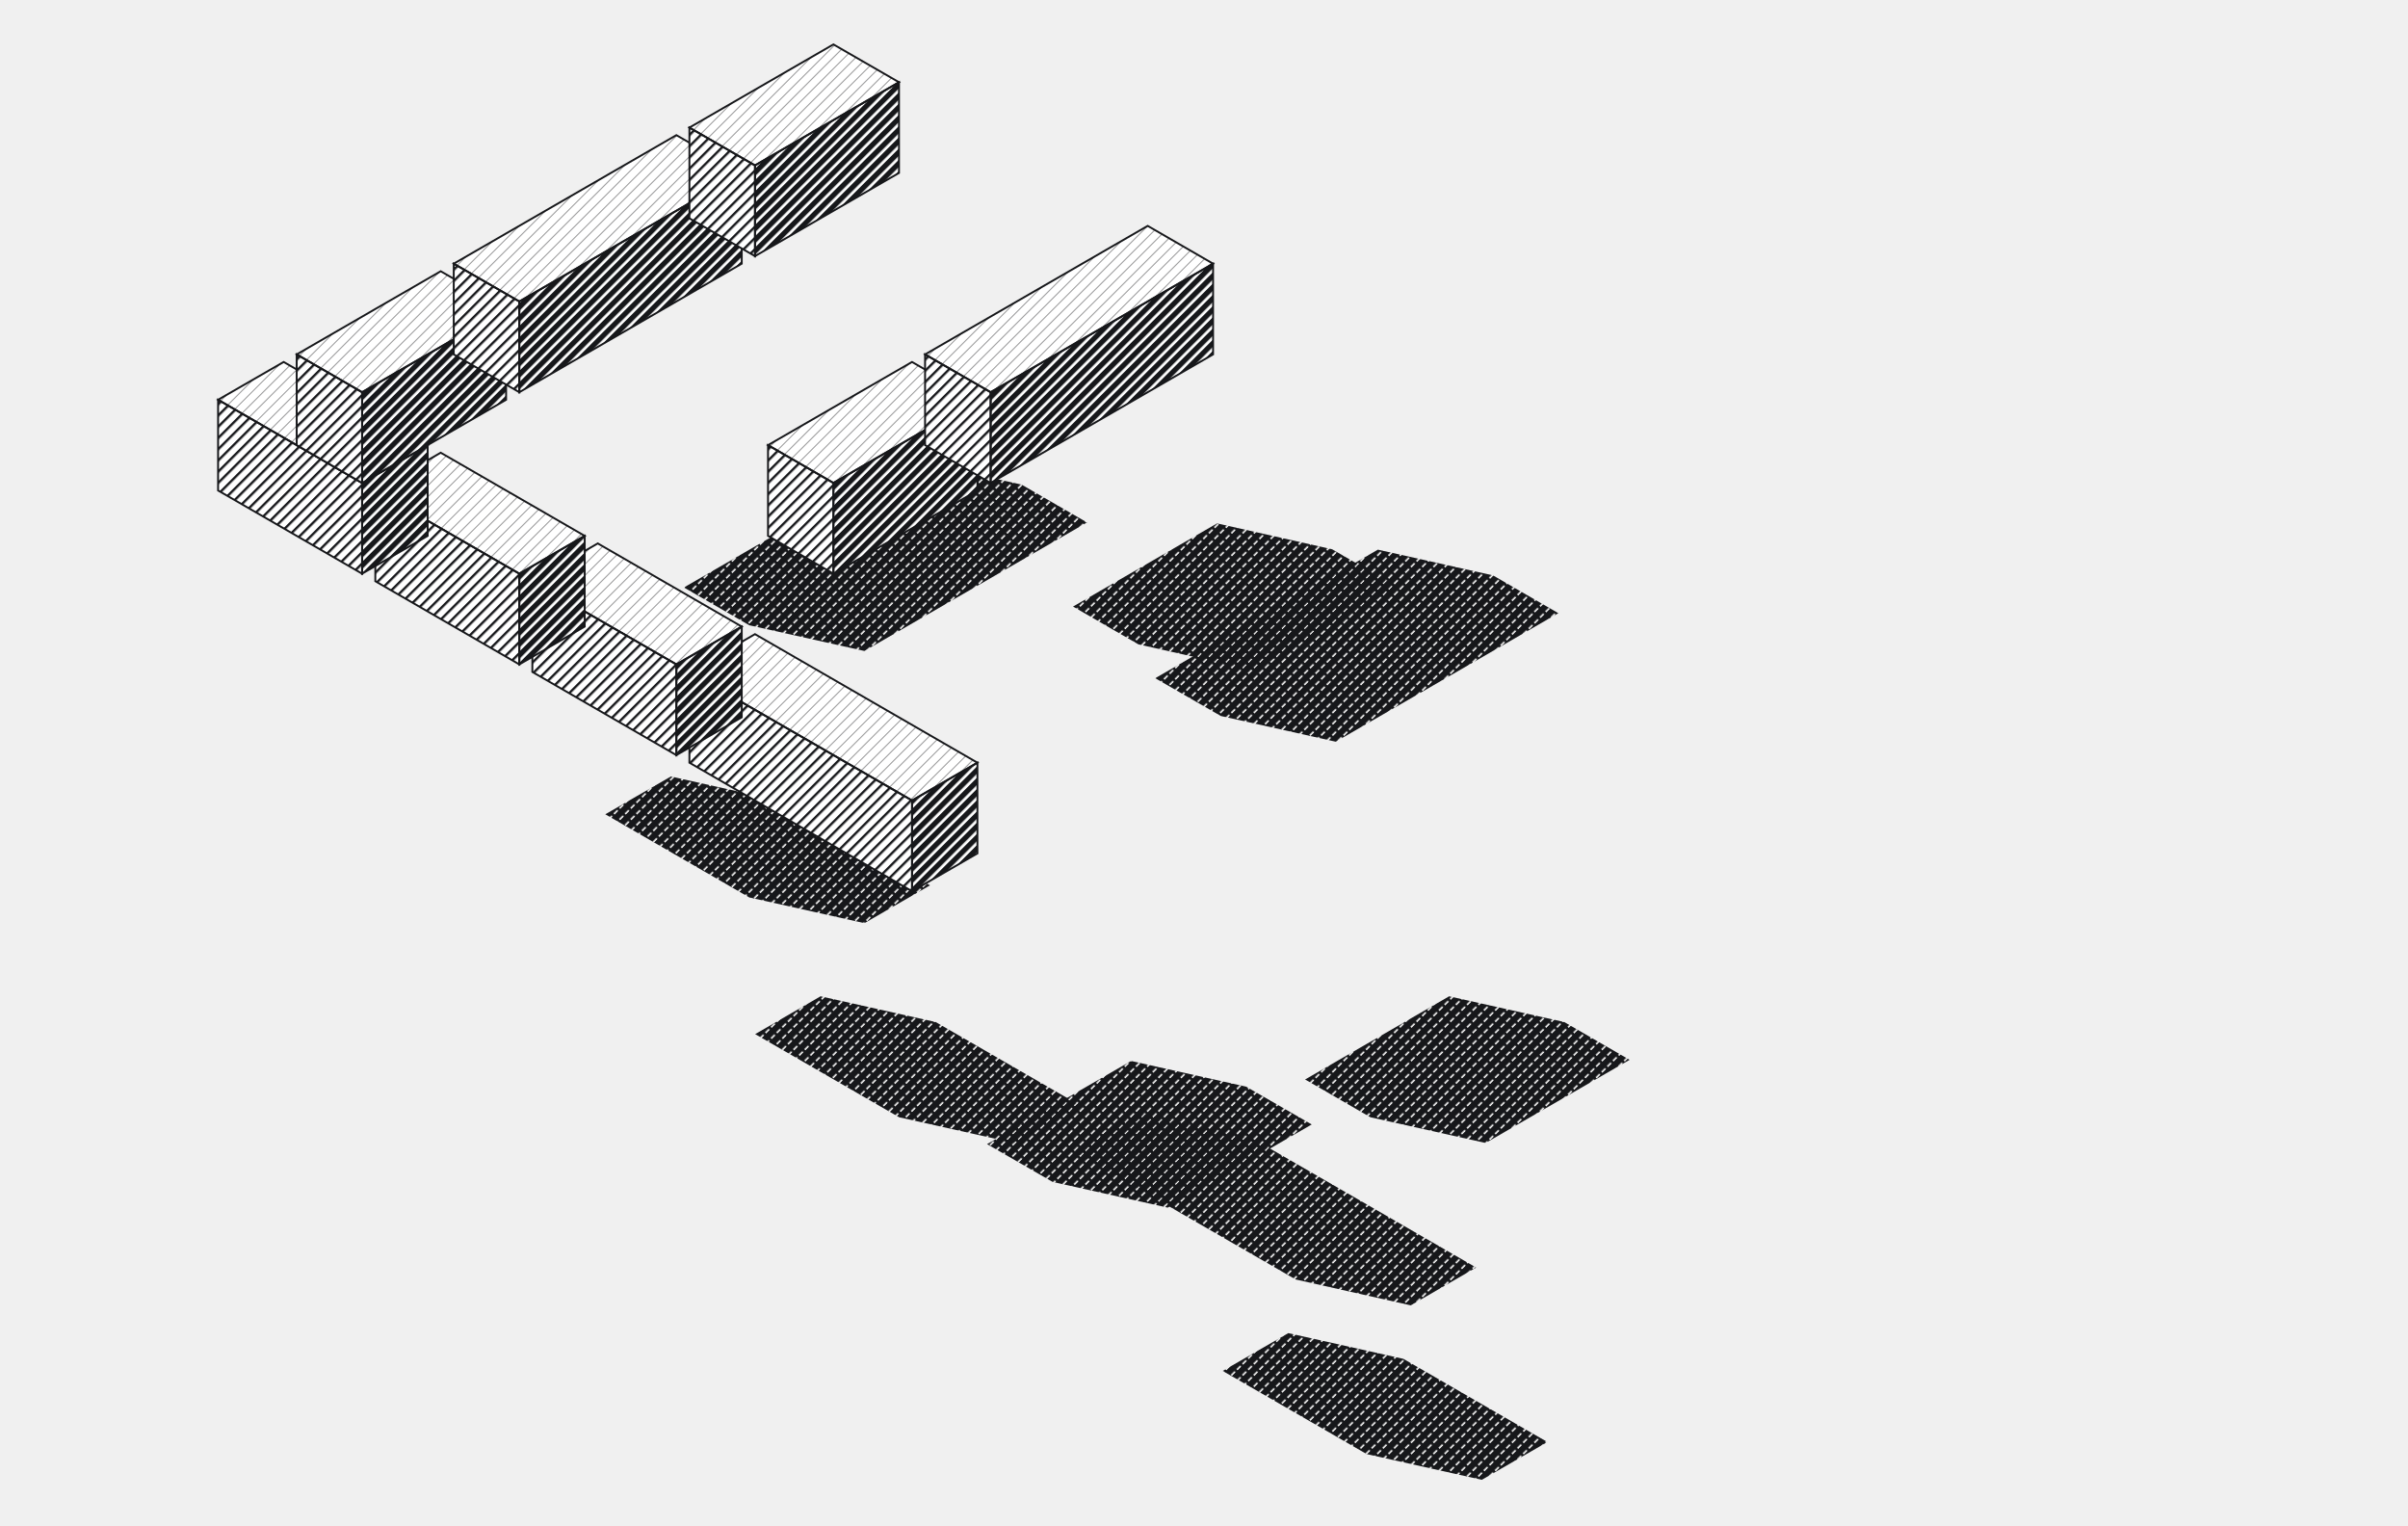
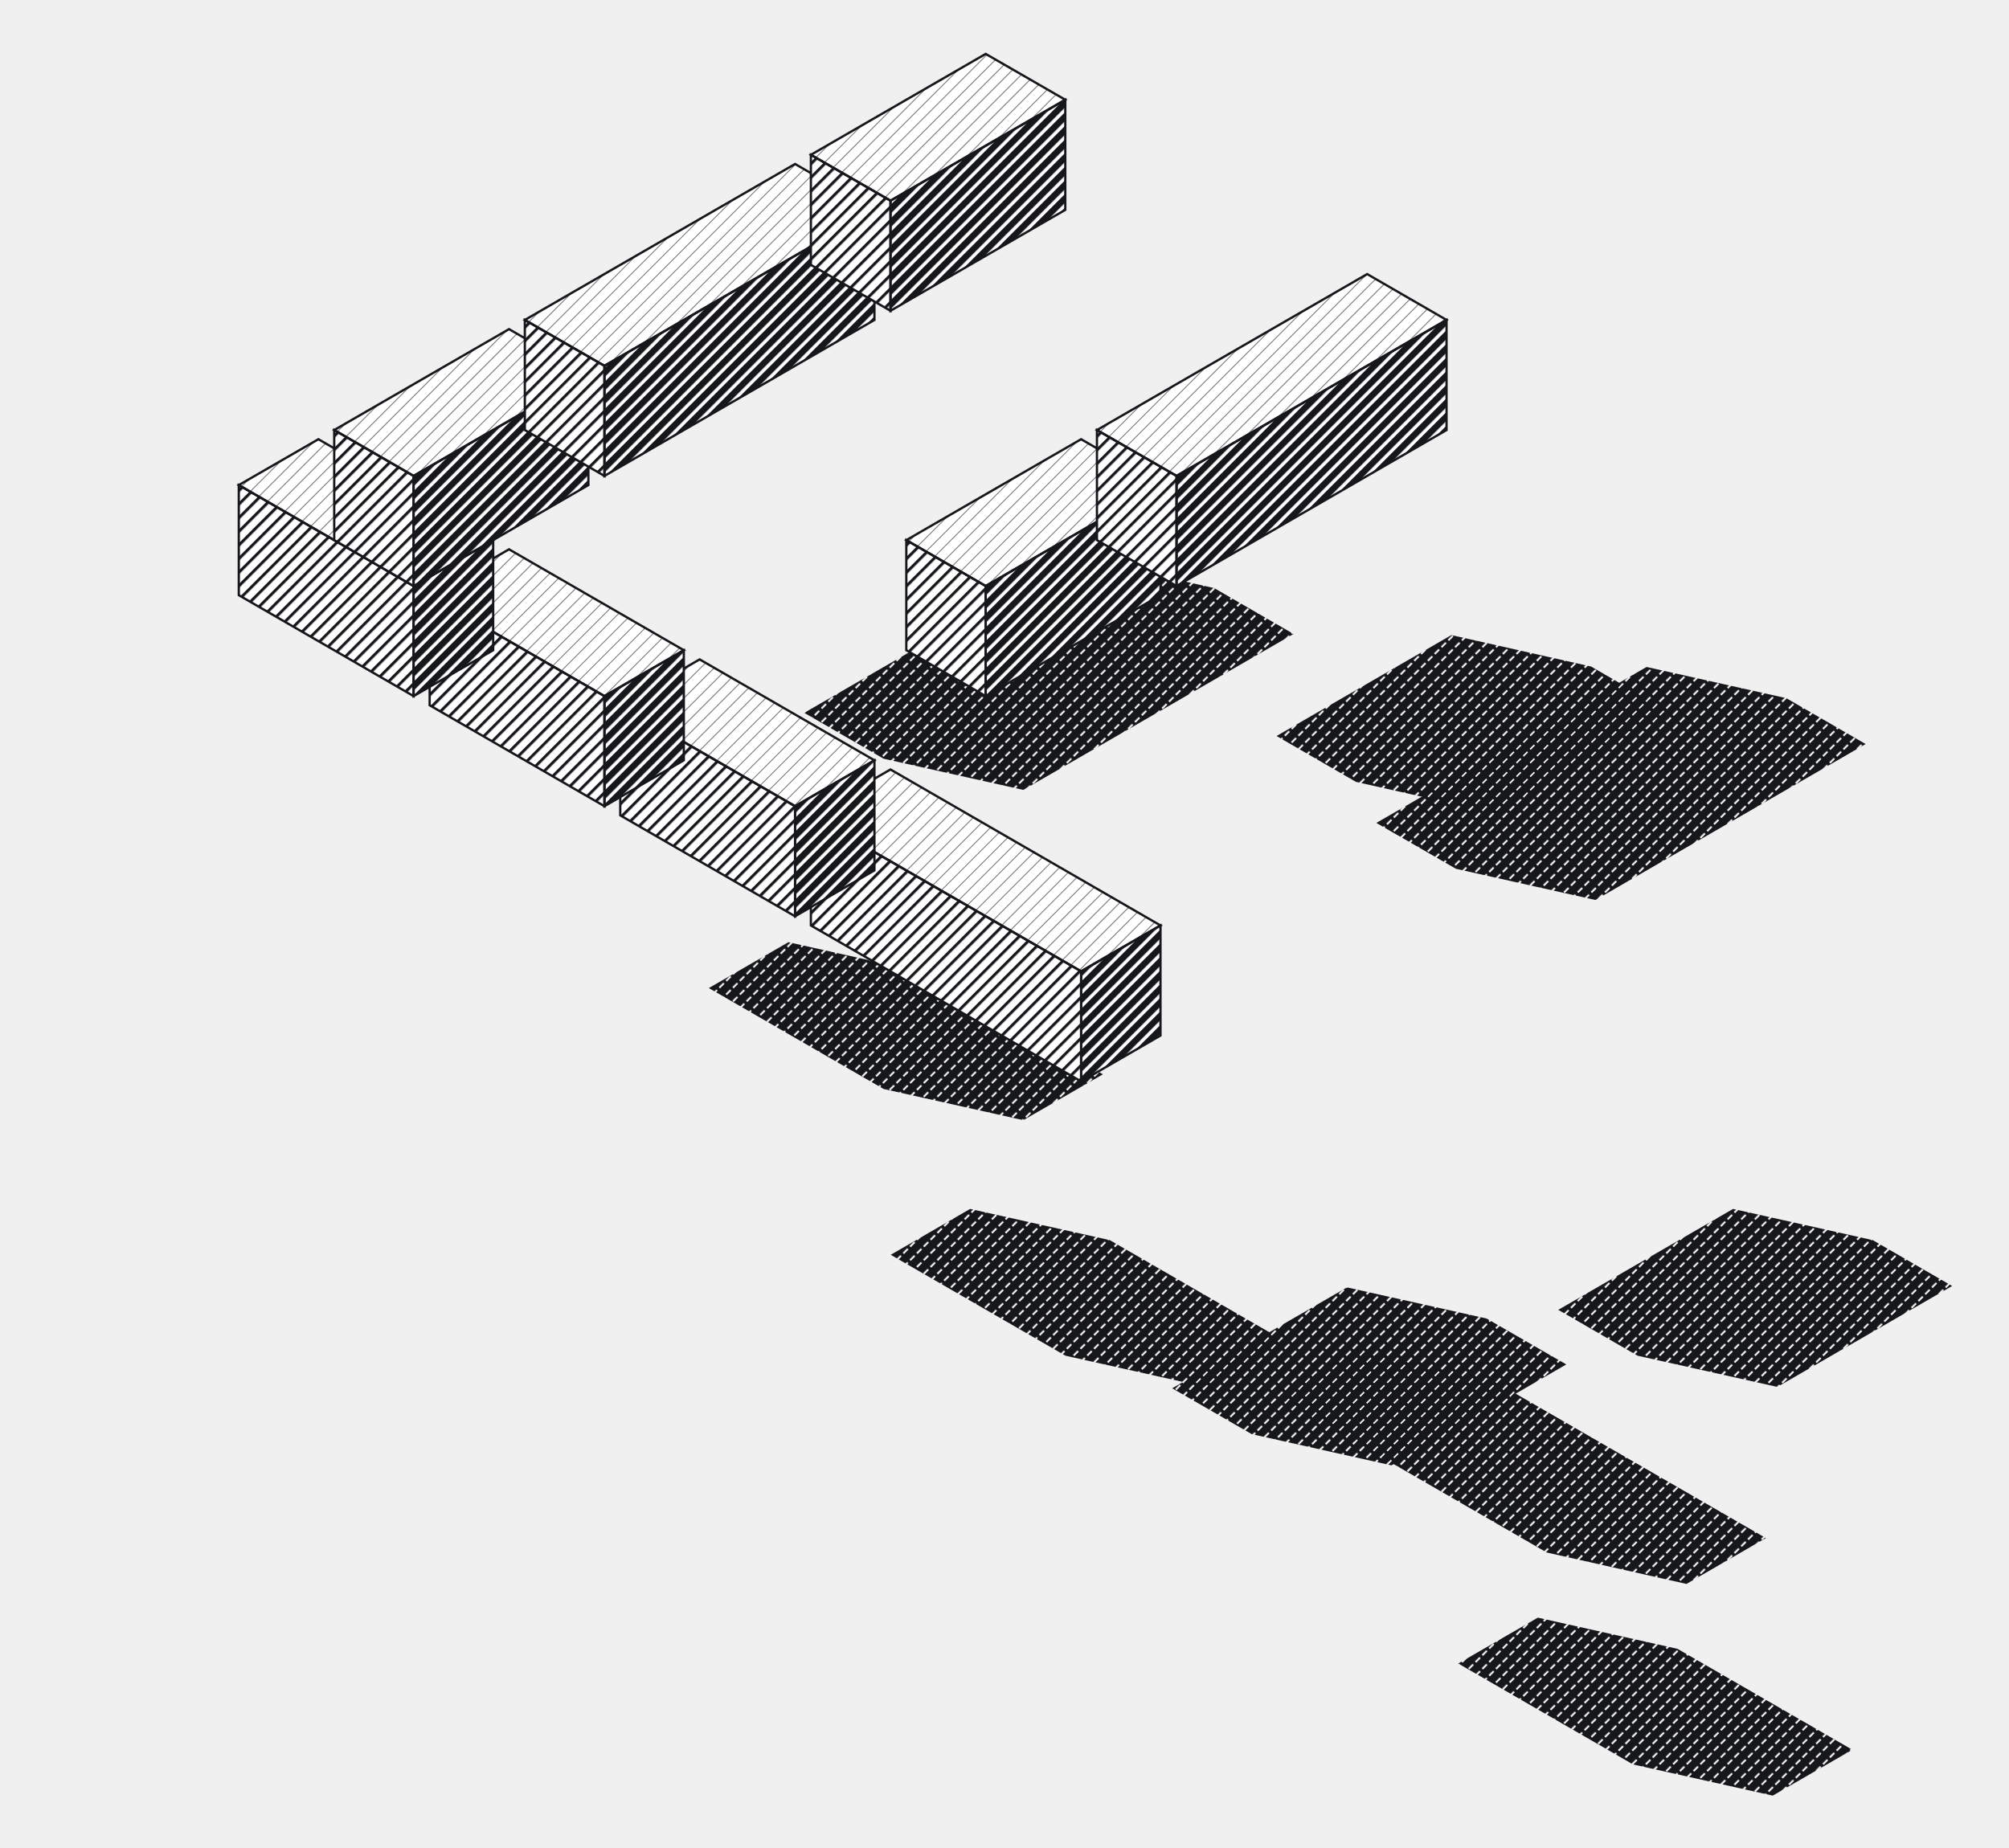
- <svg xmlns="http://www.w3.org/2000/svg" viewBox="-482.6 -475.5 1274.2 807.0" preserveAspectRatio="xMidYMid meet" role="img" aria-label="The Framework F, formed by nine blocks that only line up from this angle">
+ <svg xmlns="http://www.w3.org/2000/svg" viewBox="-471.3 -475.5 875.8 805.7" preserveAspectRatio="xMidYMid meet" role="img" aria-label="The Framework F, formed by nine blocks that only line up from this angle">
  <defs>
    <pattern id="fw-hatch-top" width="4.2" height="4.2" patternUnits="userSpaceOnUse" patternTransform="rotate(45)">
      <rect width="0.21" height="4.2" fill="#16171A" />
    </pattern>
    <pattern id="fw-hatch-left" width="4.2" height="4.2" patternUnits="userSpaceOnUse" patternTransform="rotate(45)">
      <rect width="1.26" height="4.2" fill="#16171A" />
    </pattern>
    <pattern id="fw-hatch-right" width="4.2" height="4.2" patternUnits="userSpaceOnUse" patternTransform="rotate(45)">
      <rect width="2.77" height="4.2" fill="#16171A" />
    </pattern>
    <pattern id="fw-hatch-cast" width="4.2" height="4.2" patternUnits="userSpaceOnUse" patternTransform="rotate(45)">
      <rect width="3.36" height="4.2" fill="#16171A" />
      <rect width="4.2" height="1.43" fill="#16171A" />
    </pattern>
  </defs>
  <g>
    <polygon points="85.2,133.4 119.8,113.4 180.7,127.1 298.5,195.1 263.9,215.1 203.0,201.4" fill="url(#fw-hatch-cast)" />
    <polygon points="164.4,249.8 199.1,229.8 260.0,243.4 336.2,287.4 301.5,307.4 240.6,293.8" fill="url(#fw-hatch-cast)" />
    <polygon points="-162.3,-44.7 -127.6,-64.7 -66.7,-51.1 9.5,-7.1 -25.2,12.9 -86.1,-0.7" fill="url(#fw-hatch-cast)" />
    <polygon points="-83.0,71.6 -48.4,51.6 12.5,65.2 88.7,109.2 54.1,129.2 -6.8,115.6" fill="url(#fw-hatch-cast)" />
    <polygon points="39.7,129.8 115.9,85.8 176.8,99.4 211.5,119.4 135.3,163.4 74.4,149.8" fill="url(#fw-hatch-cast)" />
    <polygon points="-120.7,-164.7 -2.9,-232.7 58.0,-219.1 92.6,-199.1 -25.2,-131.1 -86.1,-144.7" fill="url(#fw-hatch-cast)" />
    <polygon points="85.2,-154.6 161.4,-198.6 222.3,-184.9 256.9,-164.9 180.7,-120.9 119.8,-134.6" fill="url(#fw-hatch-cast)" />
    <polygon points="208.0,95.6 284.2,51.6 345.1,65.2 379.7,85.2 303.5,129.2 242.6,115.6" fill="url(#fw-hatch-cast)" />
    <polygon points="128.7,-116.7 246.5,-184.7 307.4,-171.1 342.0,-151.1 224.2,-83.1 163.4,-96.7" fill="url(#fw-hatch-cast)" />
  </g>
  <g>
    <polygon points="-117.8,-72.0 0.0,-4.0 0.0,-52.0 -117.8,-120.0" fill="#FFFFFF" />
    <polygon points="34.6,-24.0 0.0,-4.0 0.0,-52.0 34.6,-72.0" fill="#FFFFFF" />
    <polygon points="-83.1,-140.0 34.6,-72.0 0.0,-52.0 -117.8,-120.0" fill="#FFFFFF" />
    <polygon points="-117.8,-72.0 0.0,-4.0 0.0,-52.0 -117.8,-120.0" fill="url(#fw-hatch-left)" stroke="#16171A" stroke-width="1" />
    <polygon points="34.6,-24.0 0.0,-4.0 0.0,-52.0 34.6,-72.0" fill="url(#fw-hatch-right)" stroke="#16171A" stroke-width="1" />
    <polygon points="-83.1,-140.0 34.6,-72.0 0.0,-52.0 -117.8,-120.0" fill="url(#fw-hatch-top)" stroke="#16171A" stroke-width="1" />
    <polygon points="-200.9,-120.0 -124.7,-76.0 -124.7,-124.0 -200.9,-168.0" fill="#FFFFFF" />
    <polygon points="-90.1,-96.0 -124.7,-76.0 -124.7,-124.0 -90.1,-144.0" fill="#FFFFFF" />
    <polygon points="-166.3,-188.0 -90.1,-144.0 -124.7,-124.0 -200.9,-168.0" fill="#FFFFFF" />
    <polygon points="-200.9,-120.0 -124.7,-76.0 -124.7,-124.0 -200.9,-168.0" fill="url(#fw-hatch-left)" stroke="#16171A" stroke-width="1" />
    <polygon points="-90.1,-96.0 -124.7,-76.0 -124.7,-124.0 -90.1,-144.0" fill="url(#fw-hatch-right)" stroke="#16171A" stroke-width="1" />
    <polygon points="-166.3,-188.0 -90.1,-144.0 -124.7,-124.0 -200.9,-168.0" fill="url(#fw-hatch-top)" stroke="#16171A" stroke-width="1" />
    <polygon points="-284.0,-168.0 -207.8,-124.0 -207.8,-172.0 -284.0,-216.0" fill="#FFFFFF" />
    <polygon points="-173.2,-144.0 -207.8,-124.0 -207.8,-172.0 -173.2,-192.0" fill="#FFFFFF" />
    <polygon points="-249.4,-236.0 -173.2,-192.0 -207.8,-172.0 -284.0,-216.0" fill="#FFFFFF" />
    <polygon points="-284.0,-168.0 -207.8,-124.0 -207.8,-172.0 -284.0,-216.0" fill="url(#fw-hatch-left)" stroke="#16171A" stroke-width="1" />
    <polygon points="-173.2,-144.0 -207.8,-124.0 -207.8,-172.0 -173.2,-192.0" fill="url(#fw-hatch-right)" stroke="#16171A" stroke-width="1" />
    <polygon points="-249.4,-236.0 -173.2,-192.0 -207.8,-172.0 -284.0,-216.0" fill="url(#fw-hatch-top)" stroke="#16171A" stroke-width="1" />
    <polygon points="-367.2,-216.0 -291.0,-172.0 -291.0,-220.0 -367.2,-264.0" fill="#FFFFFF" />
    <polygon points="-256.3,-192.0 -291.0,-172.0 -291.0,-220.0 -256.3,-240.0" fill="#FFFFFF" />
    <polygon points="-332.5,-284.0 -256.3,-240.0 -291.0,-220.0 -367.2,-264.0" fill="#FFFFFF" />
    <polygon points="-367.2,-216.0 -291.0,-172.0 -291.0,-220.0 -367.2,-264.0" fill="url(#fw-hatch-left)" stroke="#16171A" stroke-width="1" />
    <polygon points="-256.3,-192.0 -291.0,-172.0 -291.0,-220.0 -256.3,-240.0" fill="url(#fw-hatch-right)" stroke="#16171A" stroke-width="1" />
    <polygon points="-332.5,-284.0 -256.3,-240.0 -291.0,-220.0 -367.2,-264.0" fill="url(#fw-hatch-top)" stroke="#16171A" stroke-width="1" />
    <polygon points="-325.6,-240.0 -291.0,-220.0 -291.0,-268.0 -325.6,-288.0" fill="#FFFFFF" />
    <polygon points="-214.8,-264.0 -291.0,-220.0 -291.0,-268.0 -214.8,-312.0" fill="#FFFFFF" />
    <polygon points="-249.4,-332.0 -214.8,-312.0 -291.0,-268.0 -325.6,-288.0" fill="#FFFFFF" />
    <polygon points="-325.6,-240.0 -291.0,-220.0 -291.0,-268.0 -325.6,-288.0" fill="url(#fw-hatch-left)" stroke="#16171A" stroke-width="1" />
    <polygon points="-214.8,-264.0 -291.0,-220.0 -291.0,-268.0 -214.8,-312.0" fill="url(#fw-hatch-right)" stroke="#16171A" stroke-width="1" />
    <polygon points="-249.4,-332.0 -214.8,-312.0 -291.0,-268.0 -325.6,-288.0" fill="url(#fw-hatch-top)" stroke="#16171A" stroke-width="1" />
    <polygon points="-242.5,-288.0 -207.8,-268.0 -207.8,-316.0 -242.5,-336.0" fill="#FFFFFF" />
    <polygon points="-90.1,-336.0 -207.8,-268.0 -207.8,-316.0 -90.1,-384.0" fill="#FFFFFF" />
    <polygon points="-124.7,-404.0 -90.1,-384.0 -207.8,-316.0 -242.5,-336.0" fill="#FFFFFF" />
    <polygon points="-242.5,-288.0 -207.8,-268.0 -207.8,-316.0 -242.5,-336.0" fill="url(#fw-hatch-left)" stroke="#16171A" stroke-width="1" />
    <polygon points="-90.1,-336.0 -207.8,-268.0 -207.8,-316.0 -90.1,-384.0" fill="url(#fw-hatch-right)" stroke="#16171A" stroke-width="1" />
    <polygon points="-124.7,-404.0 -90.1,-384.0 -207.8,-316.0 -242.5,-336.0" fill="url(#fw-hatch-top)" stroke="#16171A" stroke-width="1" />
    <polygon points="-117.8,-360.0 -83.1,-340.0 -83.1,-388.0 -117.8,-408.0" fill="#FFFFFF" />
    <polygon points="-6.9,-384.0 -83.1,-340.0 -83.1,-388.0 -6.9,-432.0" fill="#FFFFFF" />
    <polygon points="-41.6,-452.0 -6.9,-432.0 -83.1,-388.0 -117.8,-408.0" fill="#FFFFFF" />
    <polygon points="-117.8,-360.0 -83.1,-340.0 -83.1,-388.0 -117.8,-408.0" fill="url(#fw-hatch-left)" stroke="#16171A" stroke-width="1" />
    <polygon points="-6.9,-384.0 -83.1,-340.0 -83.1,-388.0 -6.9,-432.0" fill="url(#fw-hatch-right)" stroke="#16171A" stroke-width="1" />
    <polygon points="-41.6,-452.0 -6.9,-432.0 -83.1,-388.0 -117.8,-408.0" fill="url(#fw-hatch-top)" stroke="#16171A" stroke-width="1" />
    <polygon points="-76.2,-192.0 -41.6,-172.0 -41.6,-220.0 -76.2,-240.0" fill="#FFFFFF" />
    <polygon points="34.6,-216.0 -41.6,-172.0 -41.6,-220.0 34.6,-264.0" fill="#FFFFFF" />
    <polygon points="0.0,-284.0 34.6,-264.0 -41.6,-220.0 -76.2,-240.0" fill="#FFFFFF" />
    <polygon points="-76.2,-192.0 -41.6,-172.0 -41.6,-220.0 -76.2,-240.0" fill="url(#fw-hatch-left)" stroke="#16171A" stroke-width="1" />
    <polygon points="34.6,-216.0 -41.6,-172.0 -41.6,-220.0 34.6,-264.0" fill="url(#fw-hatch-right)" stroke="#16171A" stroke-width="1" />
    <polygon points="0.0,-284.0 34.6,-264.0 -41.6,-220.0 -76.2,-240.0" fill="url(#fw-hatch-top)" stroke="#16171A" stroke-width="1" />
    <polygon points="6.9,-240.0 41.6,-220.0 41.6,-268.0 6.9,-288.0" fill="#FFFFFF" />
    <polygon points="159.3,-288.0 41.6,-220.0 41.6,-268.0 159.3,-336.0" fill="#FFFFFF" />
    <polygon points="124.7,-356.0 159.3,-336.0 41.6,-268.0 6.9,-288.0" fill="#FFFFFF" />
    <polygon points="6.9,-240.0 41.6,-220.0 41.6,-268.0 6.9,-288.0" fill="url(#fw-hatch-left)" stroke="#16171A" stroke-width="1" />
    <polygon points="159.3,-288.0 41.6,-220.0 41.6,-268.0 159.3,-336.0" fill="url(#fw-hatch-right)" stroke="#16171A" stroke-width="1" />
    <polygon points="124.7,-356.0 159.3,-336.0 41.6,-268.0 6.9,-288.0" fill="url(#fw-hatch-top)" stroke="#16171A" stroke-width="1" />
  </g>
</svg>
